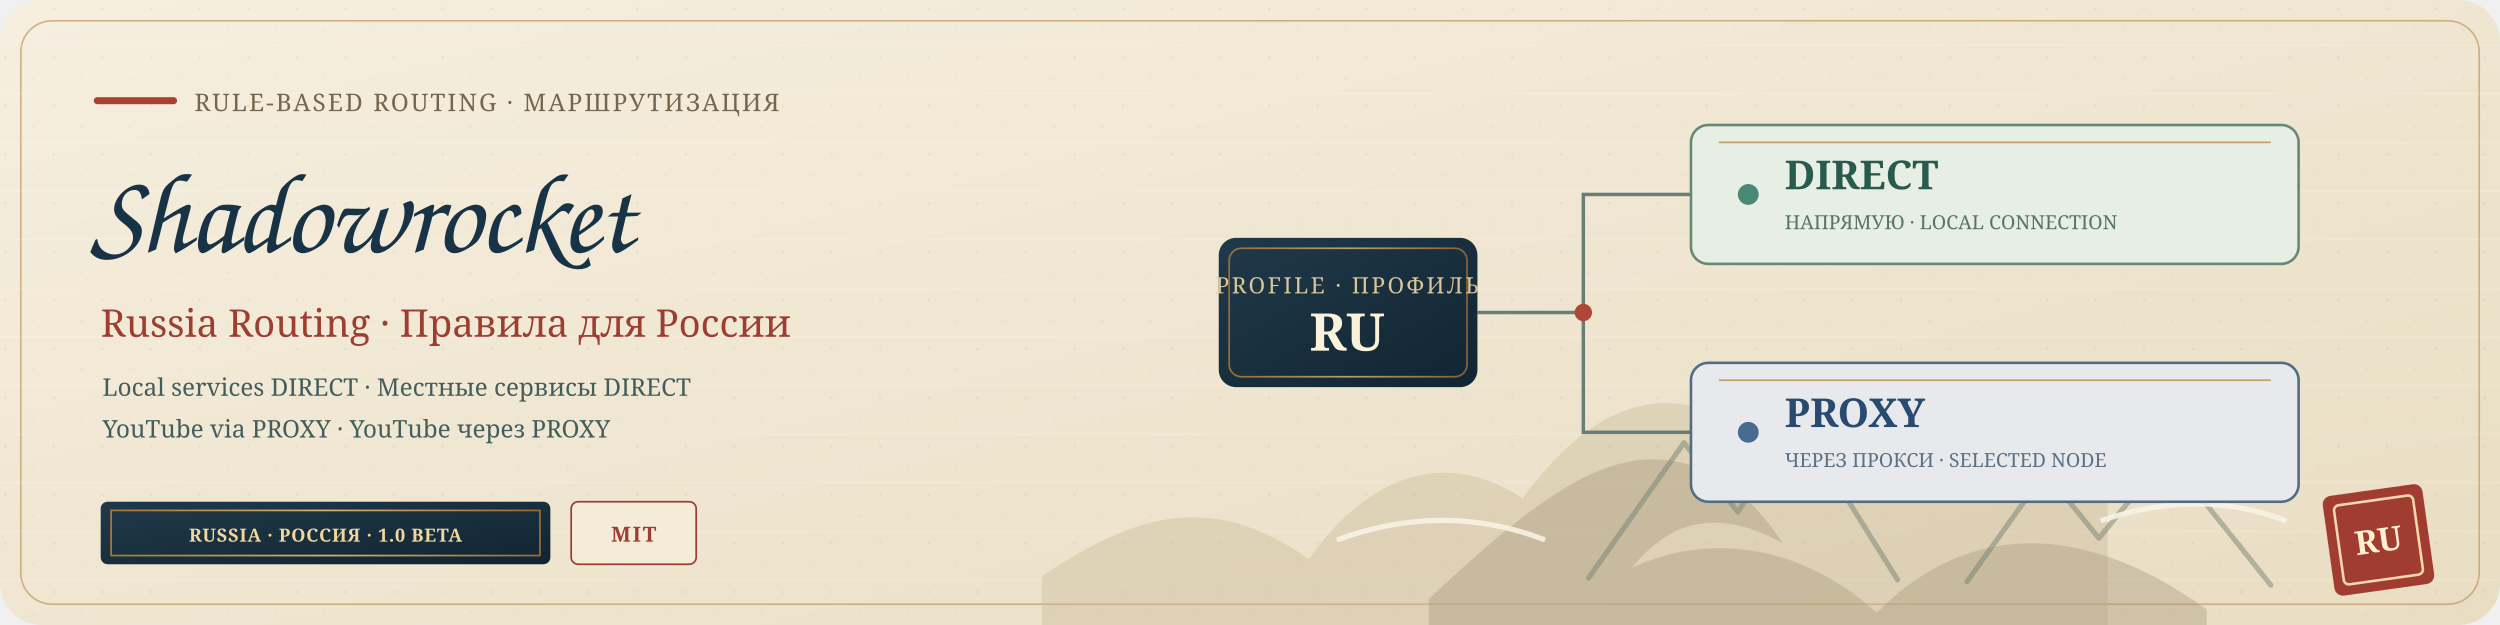
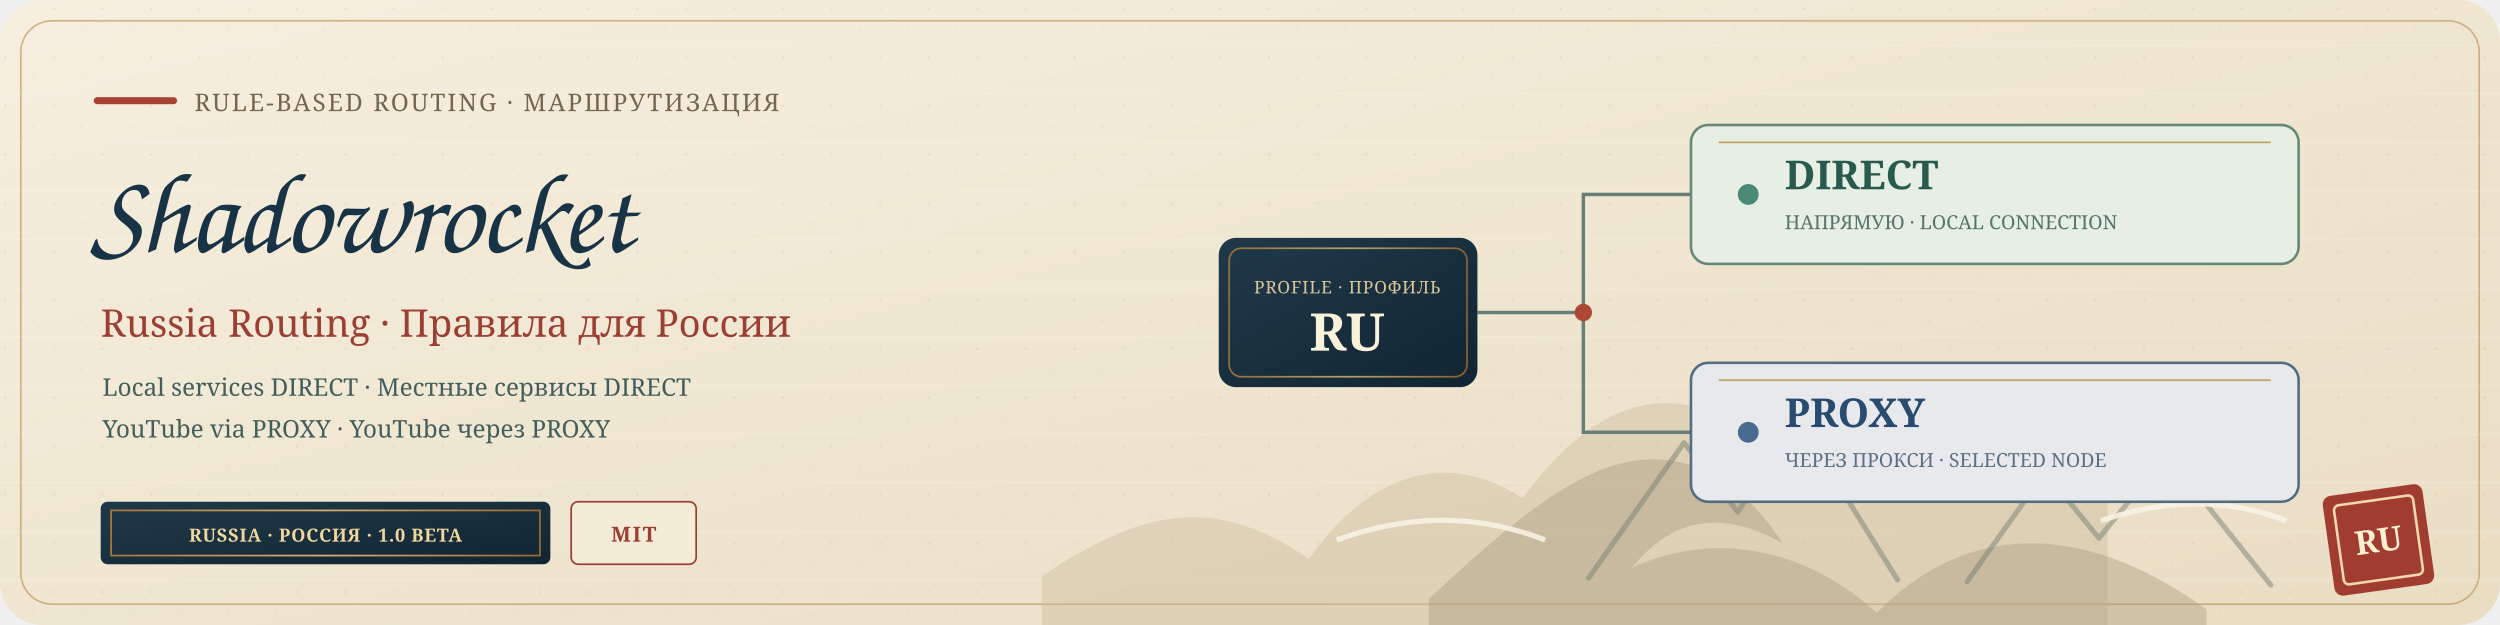
<svg xmlns="http://www.w3.org/2000/svg" width="1440" height="360" viewBox="0 0 1440 360" role="img" aria-labelledby="title desc">
  <defs>
    <linearGradient id="paper" x1="0" y1="0" x2="1" y2="1">
      <stop stop-color="#f6efdf" />
      <stop offset="1" stop-color="#e9ddc3" />
    </linearGradient>
    <linearGradient id="lacquer" x1="0" y1="0" x2="1" y2="1">
      <stop stop-color="#20394a" />
      <stop offset="1" stop-color="#112532" />
    </linearGradient>
    <linearGradient id="gold">
      <stop stop-color="#a97838" />
      <stop offset=".5" stop-color="#d6b36d" />
      <stop offset="1" stop-color="#9c6a34" />
    </linearGradient>
    <pattern id="grain" width="28" height="28" patternUnits="userSpaceOnUse">
      <circle cx="3" cy="5" r=".7" fill="#795c37" opacity=".09" />
      <circle cx="19" cy="17" r=".6" fill="#795c37" opacity=".07" />
      <path d="M0 26h28" stroke="#fff" stroke-opacity=".13" />
    </pattern>
  </defs>
  <rect width="1440" height="360" rx="24" fill="url(#paper)" />
  <rect x="12" y="12" width="1416" height="336" rx="18" fill="none" stroke="#b99154" stroke-opacity=".62" />
  <rect width="1440" height="360" rx="24" fill="url(#grain)" />
  <path d="M600 332c62-42 103-45 154-10 30-43 74-67 123-35 43-58 92-79 157-18 52-42 110-50 180-8v99H600z" fill="#cdbd9d" opacity=".45" />
  <path d="M823 345c66-62 107-91 151-77 22 7 39 24 53 45-38-21-65-13-87 14 50-23 103-9 141 26 49-50 115-56 190-2v9H823z" fill="#a99c7e" opacity=".42" />
  <path d="M915 333l55-78 31 40 34-54 58 93M1133 335l45-63 31 38 39-48 60 75" fill="none" stroke="#758273" stroke-width="3" stroke-linecap="round" stroke-linejoin="round" opacity=".5" />
  <path d="M770 311c41-15 81-15 120 0m320-11c38-13 73-13 107 0" fill="none" stroke="#f9f4e8" stroke-width="3" opacity=".85" />
  <path d="M56 58h44" stroke="#a74132" stroke-width="4" stroke-linecap="round" />
  <text x="112" y="64" font-family="Kaiti SC, STKaiti, serif" font-size="14" letter-spacing="1.2" fill="#75664d">RULE-BASED ROUTING · МАРШРУТИЗАЦИЯ</text>
  <text x="52" y="145" font-family="Apple Chancery, Zapfino, STXingkai, cursive" font-size="66" font-style="italic" font-weight="600" letter-spacing="-1" fill="#183345">Shadowrocket</text>
  <text x="58" y="194" font-family="Kaiti SC, STKaiti, Georgia, serif" font-size="22" fill="#9c3e32">Russia Routing · Правила для России</text>
  <text x="59" y="228" font-family="Kaiti SC, STKaiti, Georgia, serif" font-size="14" fill="#435e5c">Local services DIRECT · Местные сервисы DIRECT</text>
  <text x="59" y="252" font-family="Kaiti SC, STKaiti, Georgia, serif" font-size="14" fill="#435e5c">YouTube via PROXY · YouTube через PROXY</text>
  <rect x="58" y="289" width="259" height="36" rx="4" fill="url(#lacquer)" />
  <path d="M64 294h247v26H64z" fill="none" stroke="url(#gold)" stroke-width="1" />
  <text x="187.5" y="312" text-anchor="middle" font-family="Georgia, Kaiti SC, serif" font-size="10.5" font-weight="700" letter-spacing=".4" fill="#f0d79e">RUSSIA · РОССИЯ · 1.0 BETA</text>
  <rect x="329" y="289" width="72" height="36" rx="4" fill="#f5ecd8" stroke="#9c3e32" />
  <text x="365" y="312" text-anchor="middle" font-family="Georgia, serif" font-size="12" font-weight="700" letter-spacing="1" fill="#9c3e32">MIT</text>
  <g stroke="#55716d" stroke-width="2" fill="none" opacity=".88">
    <path d="M851 180h61V112h62" />
    <path d="M912 180v69h62" />
  </g>
  <circle cx="912" cy="180" r="5" fill="#ad4736" />
  <rect x="702" y="137" width="149" height="86" rx="10" fill="url(#lacquer)" />
  <rect x="708" y="143" width="137" height="74" rx="7" fill="none" stroke="url(#gold)" stroke-opacity=".85" />
-   <text x="776" y="169" text-anchor="middle" font-family="Kaiti SC, STKaiti, Georgia, serif" font-size="13" letter-spacing="1.4" fill="#d9c699">PROFILE · ПРОФИЛЬ</text>
+   <text x="776" y="169" text-anchor="middle" font-family="Kaiti SC, STKaiti, Georgia, serif" font-size="10" letter-spacing=".5" fill="#d9c699">PROFILE · ПРОФИЛЬ</text>
  <text x="776" y="202" text-anchor="middle" font-family="Georgia, serif" font-size="30" font-weight="700" fill="#fbf2dc">RU</text>
  <rect x="974" y="72" width="350" height="80" rx="10" fill="#e7eee3" stroke="#668977" stroke-width="1.5" />
  <path d="M990 82h318" stroke="#c2a267" stroke-width="1" />
  <circle cx="1007" cy="112" r="6" fill="#4b8977" />
  <text x="1028" y="109" font-family="Georgia, serif" font-size="23" font-weight="700" fill="#285b4d">DIRECT</text>
  <text x="1028" y="132" font-family="Kaiti SC, STKaiti, Georgia, serif" font-size="11.2" fill="#55746a">НАПРЯМУЮ · LOCAL CONNECTION</text>
  <rect x="974" y="209" width="350" height="80" rx="10" fill="#e7e9ed" stroke="#536d80" stroke-width="1.5" />
  <path d="M990 219h318" stroke="#c2a267" stroke-width="1" />
  <circle cx="1007" cy="249" r="6" fill="#496a91" />
  <text x="1028" y="246" font-family="Georgia, serif" font-size="23" font-weight="700" fill="#294b70">PROXY</text>
  <text x="1028" y="269" font-family="Kaiti SC, STKaiti, Georgia, serif" font-size="11.2" fill="#5d7185">ЧЕРЕЗ ПРОКСИ · SELECTED NODE</text>
  <g transform="translate(1370 311) rotate(-8)">
    <rect x="-29" y="-29" width="58" height="58" rx="5" fill="#a13c31" />
    <rect x="-23" y="-23" width="46" height="46" rx="3" fill="none" stroke="#f2d9ad" stroke-width="1.5" />
    <text x="0" y="7" text-anchor="middle" font-family="Kaiti SC, STKaiti, serif" font-size="19" font-weight="700" fill="#fff0d2">RU</text>
  </g>
</svg>
